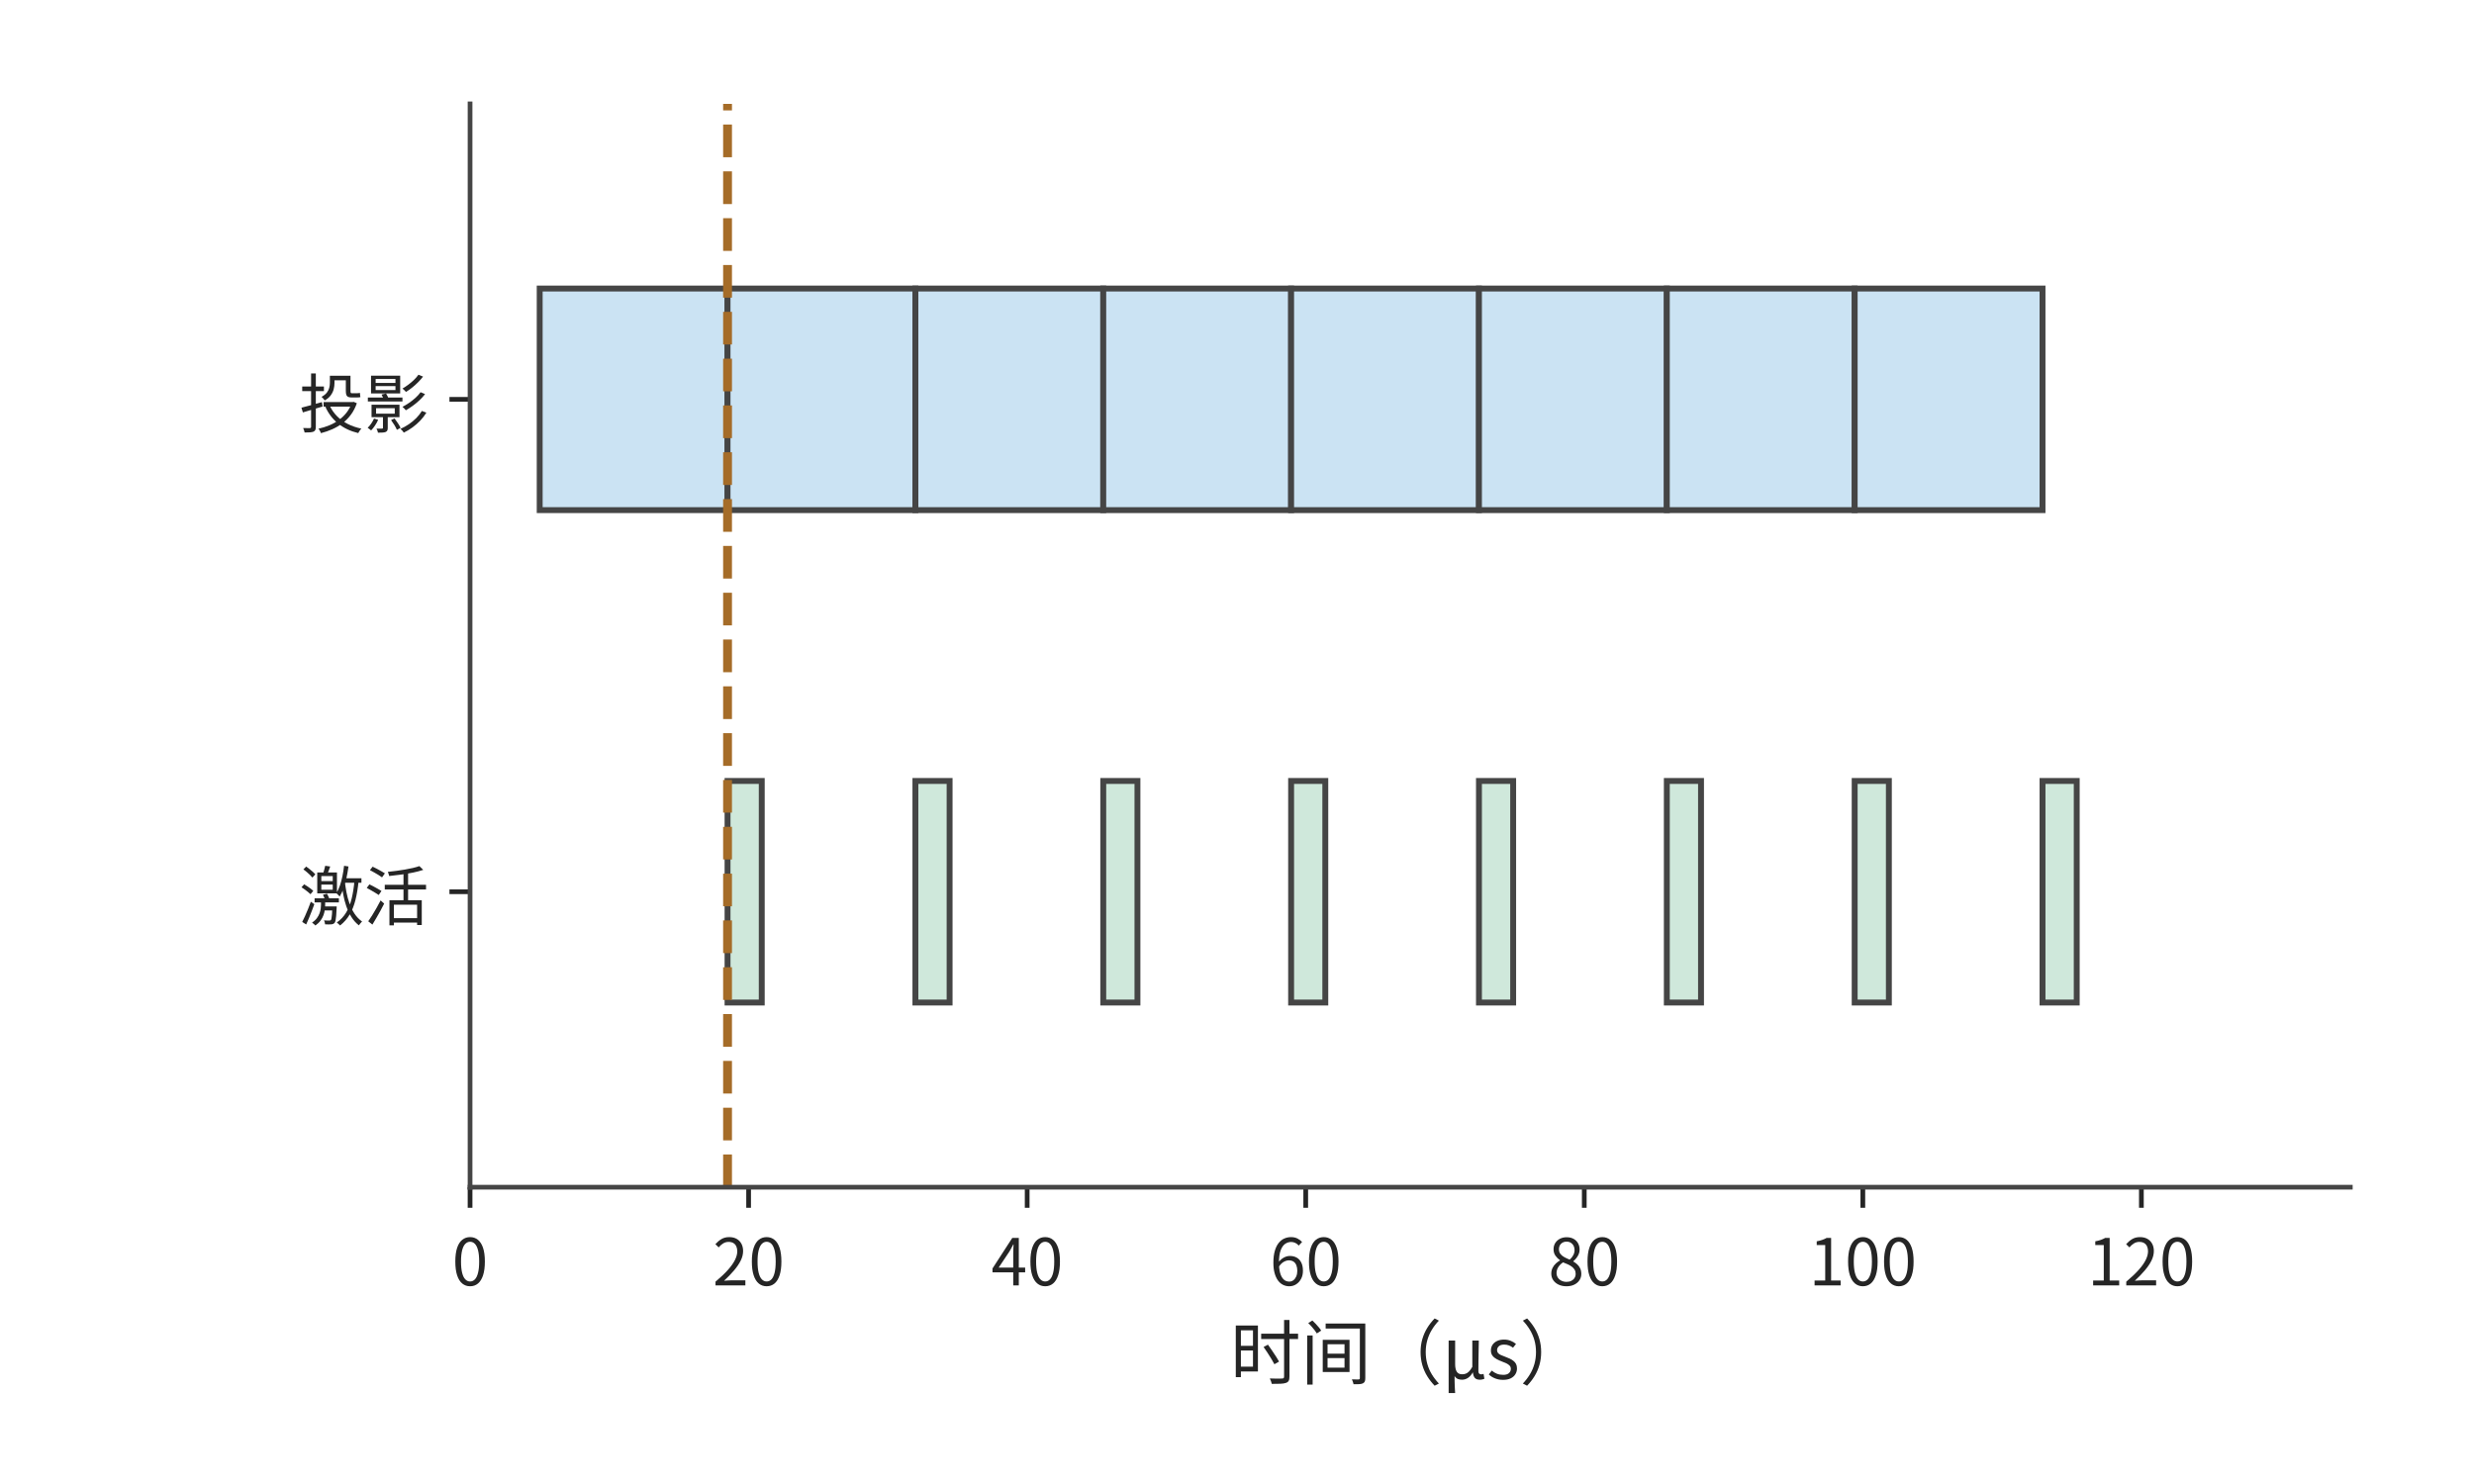
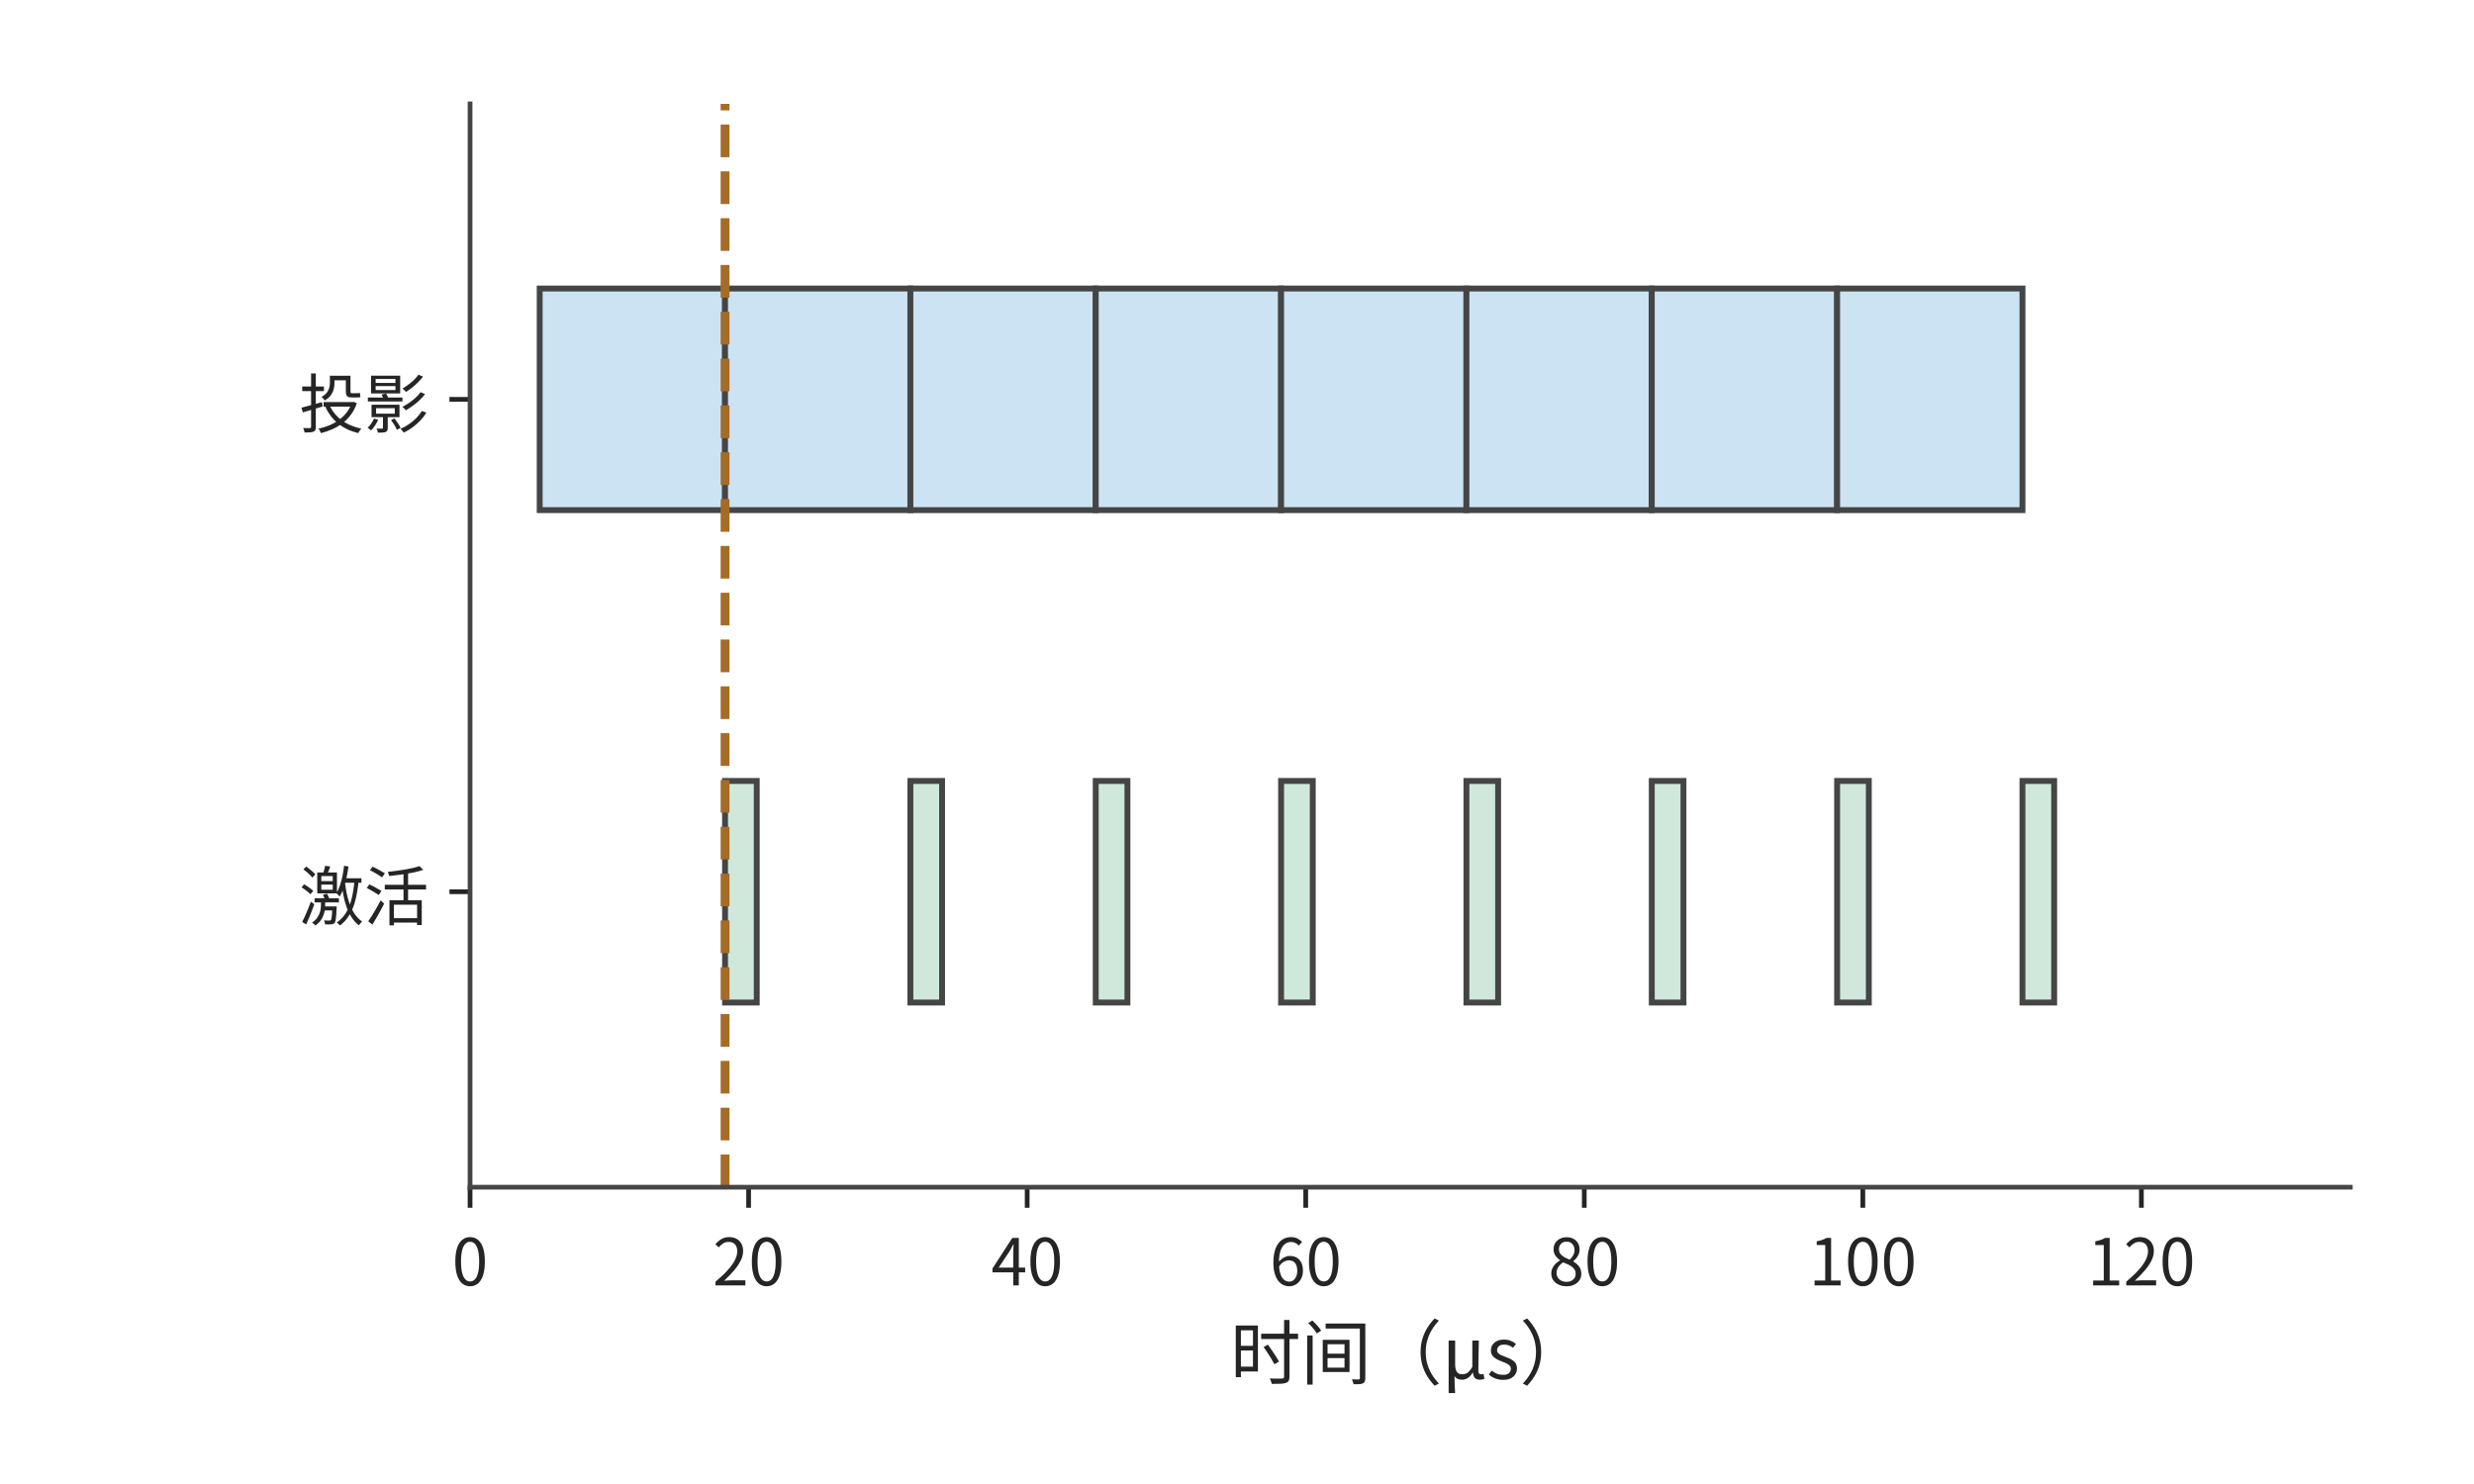
<svg xmlns="http://www.w3.org/2000/svg" xmlns:xlink="http://www.w3.org/1999/xlink" width="420pt" height="252pt" viewBox="0 0 420 252" version="1.1">
  <defs>
    <style type="text/css">*{stroke-linejoin: round; stroke-linecap: butt}</style>
  </defs>
  <g id="figure_1">
    <g id="patch_1">
      <path d="M 0 252  L 420 252  L 420 0  L 0 0  z " style="fill: #ffffff" />
    </g>
    <g id="axes_1">
      <g id="patch_2">
        <path d="M 79.8 201.6  L 399 201.6  L 399 17.64  L 79.8 17.64  z " style="fill: #ffffff" />
      </g>
      <g id="patch_3">
-         <path d="M 91.622 48.997  L 123.513 48.997  L 123.513 86.625  L 91.622 86.625  z " clip-path="url(#p5059a07117)" style="fill: #cbe3f3; stroke: #454545; stroke-linejoin: miter" />
+         <path d="M 91.622 48.997  L 123.088 48.997  L 123.088 86.625  L 91.622 86.625  z " clip-path="url(#p5059a07117)" style="fill: #cbe3f3; stroke: #454545; stroke-linejoin: miter" />
      </g>
      <g id="patch_4">
-         <path d="M 123.513 132.615  L 129.319 132.615  L 129.319 170.243  L 123.513 170.243  z " clip-path="url(#p5059a07117)" style="fill: #cfe8db; stroke: #454545; stroke-linejoin: miter" />
+         <path d="M 123.088 132.615  L 128.468 132.615  L 128.468 170.243  L 123.088 170.243  z " clip-path="url(#p5059a07117)" style="fill: #cfe8db; stroke: #454545; stroke-linejoin: miter" />
      </g>
      <g id="patch_5">
-         <path d="M 123.513 48.997  L 155.404 48.997  L 155.404 86.625  L 123.513 86.625  z " clip-path="url(#p5059a07117)" style="fill: #cbe3f3; stroke: #454545; stroke-linejoin: miter" />
+         <path d="M 123.088 48.997  L 154.553 48.997  L 154.553 86.625  L 123.088 86.625  z " clip-path="url(#p5059a07117)" style="fill: #cbe3f3; stroke: #454545; stroke-linejoin: miter" />
      </g>
      <g id="patch_6">
-         <path d="M 155.404 132.615  L 161.21 132.615  L 161.21 170.243  L 155.404 170.243  z " clip-path="url(#p5059a07117)" style="fill: #cfe8db; stroke: #454545; stroke-linejoin: miter" />
+         <path d="M 154.553 132.615  L 159.933 132.615  L 159.933 170.243  L 154.553 170.243  z " clip-path="url(#p5059a07117)" style="fill: #cfe8db; stroke: #454545; stroke-linejoin: miter" />
      </g>
      <g id="patch_7">
-         <path d="M 155.404 48.997  L 187.295 48.997  L 187.295 86.625  L 155.404 86.625  z " clip-path="url(#p5059a07117)" style="fill: #cbe3f3; stroke: #454545; stroke-linejoin: miter" />
+         <path d="M 154.553 48.997  L 186.018 48.997  L 186.018 86.625  L 154.553 86.625  z " clip-path="url(#p5059a07117)" style="fill: #cbe3f3; stroke: #454545; stroke-linejoin: miter" />
      </g>
      <g id="patch_8">
-         <path d="M 187.295 132.615  L 193.101 132.615  L 193.101 170.243  L 187.295 170.243  z " clip-path="url(#p5059a07117)" style="fill: #cfe8db; stroke: #454545; stroke-linejoin: miter" />
+         <path d="M 186.018 132.615  L 191.398 132.615  L 191.398 170.243  L 186.018 170.243  z " clip-path="url(#p5059a07117)" style="fill: #cfe8db; stroke: #454545; stroke-linejoin: miter" />
      </g>
      <g id="patch_9">
-         <path d="M 187.295 48.997  L 219.186 48.997  L 219.186 86.625  L 187.295 86.625  z " clip-path="url(#p5059a07117)" style="fill: #cbe3f3; stroke: #454545; stroke-linejoin: miter" />
+         <path d="M 186.018 48.997  L 217.484 48.997  L 217.484 86.625  L 186.018 86.625  z " clip-path="url(#p5059a07117)" style="fill: #cbe3f3; stroke: #454545; stroke-linejoin: miter" />
      </g>
      <g id="patch_10">
-         <path d="M 219.186 132.615  L 224.992 132.615  L 224.992 170.243  L 219.186 170.243  z " clip-path="url(#p5059a07117)" style="fill: #cfe8db; stroke: #454545; stroke-linejoin: miter" />
+         <path d="M 217.484 132.615  L 222.864 132.615  L 222.864 170.243  L 217.484 170.243  z " clip-path="url(#p5059a07117)" style="fill: #cfe8db; stroke: #454545; stroke-linejoin: miter" />
      </g>
      <g id="patch_11">
-         <path d="M 219.186 48.997  L 251.077 48.997  L 251.077 86.625  L 219.186 86.625  z " clip-path="url(#p5059a07117)" style="fill: #cbe3f3; stroke: #454545; stroke-linejoin: miter" />
+         <path d="M 217.484 48.997  L 248.949 48.997  L 248.949 86.625  L 217.484 86.625  z " clip-path="url(#p5059a07117)" style="fill: #cbe3f3; stroke: #454545; stroke-linejoin: miter" />
      </g>
      <g id="patch_12">
-         <path d="M 251.077 132.615  L 256.883 132.615  L 256.883 170.243  L 251.077 170.243  z " clip-path="url(#p5059a07117)" style="fill: #cfe8db; stroke: #454545; stroke-linejoin: miter" />
+         <path d="M 248.949 132.615  L 254.329 132.615  L 254.329 170.243  L 248.949 170.243  z " clip-path="url(#p5059a07117)" style="fill: #cfe8db; stroke: #454545; stroke-linejoin: miter" />
      </g>
      <g id="patch_13">
-         <path d="M 251.077 48.997  L 282.968 48.997  L 282.968 86.625  L 251.077 86.625  z " clip-path="url(#p5059a07117)" style="fill: #cbe3f3; stroke: #454545; stroke-linejoin: miter" />
+         <path d="M 248.949 48.997  L 280.414 48.997  L 280.414 86.625  L 248.949 86.625  z " clip-path="url(#p5059a07117)" style="fill: #cbe3f3; stroke: #454545; stroke-linejoin: miter" />
      </g>
      <g id="patch_14">
-         <path d="M 282.968 132.615  L 288.774 132.615  L 288.774 170.243  L 282.968 170.243  z " clip-path="url(#p5059a07117)" style="fill: #cfe8db; stroke: #454545; stroke-linejoin: miter" />
+         <path d="M 280.414 132.615  L 285.794 132.615  L 285.794 170.243  L 280.414 170.243  z " clip-path="url(#p5059a07117)" style="fill: #cfe8db; stroke: #454545; stroke-linejoin: miter" />
      </g>
      <g id="patch_15">
-         <path d="M 282.968 48.997  L 314.859 48.997  L 314.859 86.625  L 282.968 86.625  z " clip-path="url(#p5059a07117)" style="fill: #cbe3f3; stroke: #454545; stroke-linejoin: miter" />
+         <path d="M 280.414 48.997  L 311.88 48.997  L 311.88 86.625  L 280.414 86.625  z " clip-path="url(#p5059a07117)" style="fill: #cbe3f3; stroke: #454545; stroke-linejoin: miter" />
      </g>
      <g id="patch_16">
-         <path d="M 314.859 132.615  L 320.665 132.615  L 320.665 170.243  L 314.859 170.243  z " clip-path="url(#p5059a07117)" style="fill: #cfe8db; stroke: #454545; stroke-linejoin: miter" />
+         <path d="M 311.88 132.615  L 317.26 132.615  L 317.26 170.243  L 311.88 170.243  z " clip-path="url(#p5059a07117)" style="fill: #cfe8db; stroke: #454545; stroke-linejoin: miter" />
      </g>
      <g id="patch_17">
-         <path d="M 314.859 48.997  L 346.75 48.997  L 346.75 86.625  L 314.859 86.625  z " clip-path="url(#p5059a07117)" style="fill: #cbe3f3; stroke: #454545; stroke-linejoin: miter" />
+         <path d="M 311.88 48.997  L 343.345 48.997  L 343.345 86.625  L 311.88 86.625  z " clip-path="url(#p5059a07117)" style="fill: #cbe3f3; stroke: #454545; stroke-linejoin: miter" />
      </g>
      <g id="patch_18">
-         <path d="M 346.75 132.615  L 352.556 132.615  L 352.556 170.243  L 346.75 170.243  z " clip-path="url(#p5059a07117)" style="fill: #cfe8db; stroke: #454545; stroke-linejoin: miter" />
+         <path d="M 343.345 132.615  L 348.725 132.615  L 348.725 170.243  L 343.345 170.243  z " clip-path="url(#p5059a07117)" style="fill: #cfe8db; stroke: #454545; stroke-linejoin: miter" />
      </g>
      <g id="matplotlib.axis_1">
        <g id="xtick_1">
          <g id="line2d_1">
            <defs>
              <path id="m89619c9275" d="M 0 0  L 0 3.5  " style="stroke: #252525; stroke-width: 0.8" />
            </defs>
            <g>
              <use xlink:href="#m89619c9275" x="79.8" y="201.6" style="fill: #252525; stroke: #252525; stroke-width: 0.8" />
            </g>
          </g>
          <g id="text_1">
            <g style="fill: #252525" transform="translate(76.7475 218.28) scale(0.11 -0.11)">
              <defs>
                <path id="SourceHanSansCN-Regular-11" d="M 1779 -83  Q 1338 -83 1008 185  Q 678 454 499 998  Q 320 1542 320 2362  Q 320 3181 499 3715  Q 678 4250 1008 4512  Q 1338 4774 1779 4774  Q 2227 4774 2553 4508  Q 2880 4243 3059 3712  Q 3238 3181 3238 2362  Q 3238 1542 3059 998  Q 2880 454 2553 185  Q 2227 -83 1779 -83  z M 1779 390  Q 2048 390 2249 595  Q 2451 800 2563 1238  Q 2675 1677 2675 2362  Q 2675 3046 2563 3478  Q 2451 3910 2249 4112  Q 2048 4314 1779 4314  Q 1517 4314 1312 4112  Q 1107 3910 995 3478  Q 883 3046 883 2362  Q 883 1677 995 1238  Q 1107 800 1312 595  Q 1517 390 1779 390  z " transform="scale(0.015625)" />
              </defs>
              <use xlink:href="#SourceHanSansCN-Regular-11" />
            </g>
          </g>
        </g>
        <g id="xtick_2">
          <g id="line2d_2">
            <g>
              <use xlink:href="#m89619c9275" x="127.089" y="201.6" style="fill: #252525; stroke: #252525; stroke-width: 0.8" />
            </g>
          </g>
          <g id="text_2">
            <g style="fill: #252525" transform="translate(120.9839 218.28) scale(0.11 -0.11)">
              <defs>
                <path id="SourceHanSansCN-Regular-13" d="M 282 0  L 282 371  Q 1030 998 1504 1529  Q 1978 2061 2205 2518  Q 2432 2976 2432 3373  Q 2432 3642 2339 3853  Q 2246 4064 2054 4182  Q 1862 4301 1568 4301  Q 1280 4301 1033 4147  Q 787 3994 595 3757  L 269 4077  Q 550 4390 873 4582  Q 1197 4774 1638 4774  Q 2061 4774 2365 4604  Q 2669 4435 2838 4124  Q 3008 3814 3008 3398  Q 3008 2925 2768 2445  Q 2528 1965 2105 1472  Q 1683 979 1126 461  Q 1312 474 1517 490  Q 1722 506 1894 506  L 3232 506  L 3232 0  L 282 0  z " transform="scale(0.015625)" />
              </defs>
              <use xlink:href="#SourceHanSansCN-Regular-13" />
              <use xlink:href="#SourceHanSansCN-Regular-11" transform="translate(55.5 0)" />
            </g>
          </g>
        </g>
        <g id="xtick_3">
          <g id="line2d_3">
            <g>
              <use xlink:href="#m89619c9275" x="174.378" y="201.6" style="fill: #252525; stroke: #252525; stroke-width: 0.8" />
            </g>
          </g>
          <g id="text_3">
            <g style="fill: #252525" transform="translate(168.2728 218.28) scale(0.11 -0.11)">
              <defs>
                <path id="SourceHanSansCN-Regular-15" d="M 2176 0  L 2176 3200  Q 2176 3373 2189 3622  Q 2202 3872 2208 4051  L 2182 4051  Q 2093 3885 2000 3709  Q 1907 3533 1805 3360  L 736 1760  L 3354 1760  L 3354 1293  L 128 1293  L 128 1677  L 2080 4691  L 2726 4691  L 2726 0  L 2176 0  z " transform="scale(0.015625)" />
              </defs>
              <use xlink:href="#SourceHanSansCN-Regular-15" />
              <use xlink:href="#SourceHanSansCN-Regular-11" transform="translate(55.5 0)" />
            </g>
          </g>
        </g>
        <g id="xtick_4">
          <g id="line2d_4">
            <g>
              <use xlink:href="#m89619c9275" x="221.667" y="201.6" style="fill: #252525; stroke: #252525; stroke-width: 0.8" />
            </g>
          </g>
          <g id="text_4">
            <g style="fill: #252525" transform="translate(215.5617 218.28) scale(0.11 -0.11)">
              <defs>
                <path id="SourceHanSansCN-Regular-17" d="M 1926 -83  Q 1594 -83 1306 61  Q 1018 205 806 496  Q 595 787 476 1222  Q 358 1658 358 2240  Q 358 2925 499 3411  Q 640 3898 883 4198  Q 1126 4499 1440 4636  Q 1754 4774 2093 4774  Q 2458 4774 2726 4640  Q 2995 4506 3194 4294  L 2861 3936  Q 2726 4102 2528 4198  Q 2330 4294 2118 4294  Q 1786 4294 1510 4099  Q 1235 3904 1072 3456  Q 909 3008 909 2240  Q 909 1638 1027 1222  Q 1146 806 1373 592  Q 1600 378 1926 378  Q 2157 378 2333 512  Q 2509 646 2614 886  Q 2720 1126 2720 1440  Q 2720 1760 2627 1993  Q 2534 2227 2348 2352  Q 2163 2477 1875 2477  Q 1651 2477 1388 2333  Q 1126 2189 890 1837  L 870 2298  Q 1018 2490 1197 2627  Q 1376 2765 1577 2838  Q 1779 2912 1971 2912  Q 2368 2912 2659 2749  Q 2950 2586 3113 2259  Q 3277 1933 3277 1440  Q 3277 986 3091 643  Q 2906 301 2602 109  Q 2298 -83 1926 -83  z " transform="scale(0.015625)" />
              </defs>
              <use xlink:href="#SourceHanSansCN-Regular-17" />
              <use xlink:href="#SourceHanSansCN-Regular-11" transform="translate(55.5 0)" />
            </g>
          </g>
        </g>
        <g id="xtick_5">
          <g id="line2d_5">
            <g>
              <use xlink:href="#m89619c9275" x="268.956" y="201.6" style="fill: #252525; stroke: #252525; stroke-width: 0.8" />
            </g>
          </g>
          <g id="text_5">
            <g style="fill: #252525" transform="translate(262.8506 218.28) scale(0.11 -0.11)">
              <defs>
                <path id="SourceHanSansCN-Regular-19" d="M 1792 -83  Q 1357 -83 1017 77  Q 678 237 486 518  Q 294 800 294 1165  Q 294 1478 419 1731  Q 544 1984 742 2166  Q 941 2349 1152 2464  L 1152 2490  Q 896 2669 707 2934  Q 518 3200 518 3571  Q 518 3930 688 4195  Q 858 4461 1149 4611  Q 1440 4762 1805 4762  Q 2208 4762 2496 4602  Q 2784 4442 2937 4166  Q 3091 3891 3091 3526  Q 3091 3283 2992 3065  Q 2893 2848 2752 2678  Q 2611 2509 2470 2394  L 2470 2362  Q 2675 2246 2854 2083  Q 3034 1920 3146 1686  Q 3258 1453 3258 1126  Q 3258 794 3075 515  Q 2893 237 2563 77  Q 2234 -83 1792 -83  z M 2112 2547  Q 2349 2758 2470 2998  Q 2592 3238 2592 3494  Q 2592 3731 2499 3916  Q 2406 4102 2227 4214  Q 2048 4326 1798 4326  Q 1472 4326 1261 4121  Q 1050 3917 1050 3571  Q 1050 3296 1200 3107  Q 1350 2918 1593 2787  Q 1837 2656 2112 2547  z M 1798 352  Q 2074 352 2275 454  Q 2477 557 2589 736  Q 2701 915 2701 1146  Q 2701 1382 2598 1552  Q 2496 1722 2326 1850  Q 2157 1978 1933 2080  Q 1709 2182 1459 2278  Q 1178 2099 995 1827  Q 813 1555 813 1216  Q 813 973 941 774  Q 1069 576 1296 464  Q 1523 352 1798 352  z " transform="scale(0.015625)" />
              </defs>
              <use xlink:href="#SourceHanSansCN-Regular-19" />
              <use xlink:href="#SourceHanSansCN-Regular-11" transform="translate(55.5 0)" />
            </g>
          </g>
        </g>
        <g id="xtick_6">
          <g id="line2d_6">
            <g>
              <use xlink:href="#m89619c9275" x="316.244" y="201.6" style="fill: #252525; stroke: #252525; stroke-width: 0.8" />
            </g>
          </g>
          <g id="text_6">
            <g style="fill: #252525" transform="translate(307.0869 218.28) scale(0.11 -0.11)">
              <defs>
                <path id="SourceHanSansCN-Regular-12" d="M 563 0  L 563 486  L 1613 486  L 1613 3987  L 774 3987  L 774 4358  Q 1088 4416 1321 4499  Q 1555 4582 1747 4691  L 2195 4691  L 2195 486  L 3136 486  L 3136 0  L 563 0  z " transform="scale(0.015625)" />
              </defs>
              <use xlink:href="#SourceHanSansCN-Regular-12" />
              <use xlink:href="#SourceHanSansCN-Regular-11" transform="translate(55.5 0)" />
              <use xlink:href="#SourceHanSansCN-Regular-11" transform="translate(111 0)" />
            </g>
          </g>
        </g>
        <g id="xtick_7">
          <g id="line2d_7">
            <g>
              <use xlink:href="#m89619c9275" x="363.533" y="201.6" style="fill: #252525; stroke: #252525; stroke-width: 0.8" />
            </g>
          </g>
          <g id="text_7">
            <g style="fill: #252525" transform="translate(354.3758 218.28) scale(0.11 -0.11)">
              <use xlink:href="#SourceHanSansCN-Regular-12" />
              <use xlink:href="#SourceHanSansCN-Regular-13" transform="translate(55.5 0)" />
              <use xlink:href="#SourceHanSansCN-Regular-11" transform="translate(111 0)" />
            </g>
          </g>
        </g>
        <g id="text_8">
          <g style="fill: #252525" transform="translate(208.8244 234.16) scale(0.12 -0.12)">
            <defs>
              <path id="SourceHanSansCN-Regular-3a20" d="M 2522 4838  L 2522 678  L 755 678  L 755 1114  L 2074 1114  L 2074 4403  L 755 4403  L 755 4838  L 2522 4838  z M 2240 3002  L 2240 2573  L 774 2573  L 774 3002  L 2240 3002  z M 979 4838  L 979 160  L 518 160  L 518 4838  L 979 4838  z M 6157 4096  L 6157 3616  L 2816 3616  L 2816 4096  L 6157 4096  z M 5376 211  Q 5376 -51 5302 -176  Q 5229 -301 5056 -358  Q 4883 -422 4569 -435  Q 4256 -448 3776 -448  Q 3757 -346 3705 -202  Q 3654 -58 3597 45  Q 3853 38 4080 32  Q 4307 26 4473 29  Q 4640 32 4710 38  Q 4806 38 4848 76  Q 4890 115 4890 211  L 4890 5344  L 5376 5344  L 5376 211  z M 3430 3104  Q 3603 2861 3795 2579  Q 3987 2298 4156 2035  Q 4326 1773 4435 1574  L 4013 1331  Q 3910 1530 3747 1802  Q 3584 2074 3395 2362  Q 3206 2650 3034 2893  L 3430 3104  z " transform="scale(0.015625)" />
              <path id="SourceHanSansCN-Regular-69f3" d="M 1075 3936  L 1075 -512  L 582 -512  L 582 3936  L 1075 3936  z M 1050 5293  Q 1197 5158 1350 4995  Q 1504 4832 1638 4672  Q 1773 4512 1850 4378  L 1453 4122  Q 1376 4256 1251 4419  Q 1126 4582 976 4752  Q 826 4922 678 5062  L 1050 5293  z M 5619 5018  L 5619 4563  L 2253 4563  L 2253 5018  L 5619 5018  z M 5843 70  Q 5843 -128 5795 -233  Q 5747 -339 5619 -403  Q 5491 -461 5283 -473  Q 5075 -486 4781 -480  Q 4762 -397 4720 -262  Q 4678 -128 4627 -38  Q 4832 -45 5005 -45  Q 5178 -45 5242 -45  Q 5306 -38 5328 -12  Q 5350 13 5350 70  L 5350 5018  L 5843 5018  L 5843 70  z M 2426 1024  L 3962 1024  L 3962 1888  L 2426 1888  L 2426 1024  z M 2426 2291  L 3962 2291  L 3962 3142  L 2426 3142  L 2426 2291  z M 4416 3546  L 4416 627  L 1990 627  L 1990 3546  L 4416 3546  z " transform="scale(0.015625)" />
              <path id="SourceHanSansCN-Regular-7463" d="M 4448 2432  Q 4448 3059 4605 3603  Q 4762 4147 5050 4617  Q 5338 5088 5722 5478  L 6106 5280  Q 5741 4902 5472 4457  Q 5203 4013 5059 3510  Q 4915 3008 4915 2432  Q 4915 1862 5059 1356  Q 5203 851 5472 409  Q 5741 -32 6106 -416  L 5722 -614  Q 5338 -218 5050 249  Q 4762 717 4605 1264  Q 4448 1811 4448 2432  z " transform="scale(0.015625)" />
              <path id="SourceHanSansCN-Regular-124" d="M 589 -1280  L 589 3475  L 1178 3475  L 1178 1344  Q 1178 890 1325 656  Q 1472 422 1811 422  Q 1971 422 2121 470  Q 2272 518 2422 665  Q 2573 813 2733 1094  L 2733 3475  L 3322 3475  Q 3315 3008 3305 2525  Q 3296 2042 3289 1578  Q 3283 1114 3283 698  Q 3283 550 3353 483  Q 3424 416 3533 416  Q 3584 416 3635 425  Q 3686 435 3750 461  L 3827 13  Q 3744 -19 3648 -44  Q 3552 -70 3411 -70  Q 3110 -70 2966 86  Q 2822 243 2784 589  L 2771 589  Q 2586 256 2336 93  Q 2086 -70 1805 -70  Q 1594 -70 1424 -3  Q 1254 64 1126 262  Q 1126 6 1129 -189  Q 1133 -384 1139 -557  Q 1146 -730 1155 -902  Q 1165 -1075 1178 -1280  L 589 -1280  z " transform="scale(0.015625)" />
              <path id="SourceHanSansCN-Regular-54" d="M 1498 -83  Q 1114 -83 778 48  Q 442 179 205 410  L 474 755  Q 698 570 944 470  Q 1190 371 1517 371  Q 1862 371 2032 528  Q 2202 685 2202 915  Q 2202 1094 2086 1212  Q 1971 1331 1795 1414  Q 1619 1498 1421 1568  Q 1165 1664 928 1789  Q 691 1914 544 2102  Q 397 2291 397 2579  Q 397 2861 537 3081  Q 678 3302 947 3433  Q 1216 3565 1594 3565  Q 1914 3565 2192 3453  Q 2470 3341 2669 3168  L 2400 2829  Q 2221 2963 2025 3036  Q 1830 3110 1600 3110  Q 1267 3110 1110 2956  Q 954 2803 954 2605  Q 954 2451 1050 2342  Q 1146 2234 1315 2160  Q 1485 2086 1690 2010  Q 1901 1933 2089 1846  Q 2278 1760 2432 1641  Q 2586 1523 2672 1356  Q 2758 1190 2758 947  Q 2758 666 2614 429  Q 2470 192 2192 54  Q 1914 -83 1498 -83  z " transform="scale(0.015625)" />
              <path id="SourceHanSansCN-Regular-7464" d="M 1952 2432  Q 1952 1811 1795 1264  Q 1638 717 1350 249  Q 1062 -218 678 -614  L 294 -416  Q 659 -32 928 409  Q 1197 851 1341 1356  Q 1485 1862 1485 2432  Q 1485 3008 1341 3510  Q 1197 4013 928 4457  Q 659 4902 294 5280  L 678 5478  Q 1062 5088 1350 4617  Q 1638 4147 1795 3603  Q 1952 3059 1952 2432  z " transform="scale(0.015625)" />
            </defs>
            <use xlink:href="#SourceHanSansCN-Regular-3a20" />
            <use xlink:href="#SourceHanSansCN-Regular-69f3" transform="translate(100 0)" />
            <use xlink:href="#SourceHanSansCN-Regular-7463" transform="translate(200 0)" />
            <use xlink:href="#SourceHanSansCN-Regular-124" transform="translate(300 0)" />
            <use xlink:href="#SourceHanSansCN-Regular-54" transform="translate(362.7969 0)" />
            <use xlink:href="#SourceHanSansCN-Regular-7464" transform="translate(409.5938 0)" />
          </g>
        </g>
      </g>
      <g id="matplotlib.axis_2">
        <g id="ytick_1">
          <g id="line2d_8">
            <defs>
              <path id="m3b179fadd0" d="M 0 0  L -3.5 0  " style="stroke: #252525; stroke-width: 0.8" />
            </defs>
            <g>
              <use xlink:href="#m3b179fadd0" x="79.8" y="67.811" style="fill: #252525; stroke: #252525; stroke-width: 0.8" />
            </g>
          </g>
          <g id="text_9">
            <g style="fill: #252525" transform="translate(50.8 72.65091) scale(0.11 -0.11)">
              <defs>
                <path id="SourceHanSansCN-Regular-36c4" d="M 218 1990  Q 608 2086 1145 2236  Q 1683 2387 2240 2541  L 2304 2106  Q 1792 1952 1283 1801  Q 774 1651 358 1523  L 218 1990  z M 2438 4083  L 2438 3629  L 294 3629  L 294 4083  L 2438 4083  z M 1638 96  Q 1638 -102 1587 -211  Q 1536 -320 1408 -378  Q 1280 -429 1069 -445  Q 858 -461 531 -461  Q 518 -371 476 -243  Q 435 -115 384 -19  Q 608 -26 797 -26  Q 986 -26 1043 -26  Q 1114 -19 1142 6  Q 1171 32 1171 96  L 1171 5376  L 1638 5376  L 1638 96  z M 4826 5146  L 4826 4698  L 3149 4698  L 3149 5146  L 4826 5146  z M 5357 2547  L 5357 2099  L 2406 2099  L 2406 2547  L 5357 2547  z M 5286 2547  L 5376 2566  L 5690 2432  Q 5472 1798 5113 1312  Q 4755 826 4288 467  Q 3821 109 3273 -134  Q 2726 -378 2144 -525  Q 2125 -454 2083 -374  Q 2042 -294 1994 -214  Q 1946 -134 1901 -83  Q 2445 32 2960 243  Q 3475 454 3913 771  Q 4352 1088 4681 1513  Q 5011 1939 5190 2470  L 5190 2547  L 5286 2547  z M 3002 2221  Q 3258 1638 3709 1174  Q 4160 710 4774 393  Q 5389 77 6138 -77  Q 6086 -128 6025 -208  Q 5965 -288 5913 -371  Q 5862 -454 5830 -518  Q 4672 -243 3853 416  Q 3034 1075 2586 2067  L 3002 2221  z M 3482 4429  Q 3482 4134 3405 3824  Q 3328 3514 3120 3222  Q 2912 2931 2515 2707  Q 2483 2758 2428 2825  Q 2374 2893 2310 2960  Q 2246 3027 2202 3059  Q 2560 3258 2736 3491  Q 2912 3725 2969 3968  Q 3027 4211 3027 4442  L 3027 5146  L 3482 5146  L 3482 4429  z M 5062 3661  Q 5062 3526 5084 3472  Q 5107 3418 5178 3418  Q 5222 3418 5328 3418  Q 5434 3418 5536 3418  Q 5638 3418 5677 3418  Q 5754 3418 5843 3427  Q 5933 3437 5997 3450  Q 6003 3360 6012 3238  Q 6022 3117 6042 3034  Q 5978 3014 5882 3008  Q 5786 3002 5690 3002  Q 5638 3002 5523 3002  Q 5408 3002 5299 3002  Q 5190 3002 5152 3002  Q 4928 3002 4806 3069  Q 4685 3136 4643 3283  Q 4602 3430 4602 3674  L 4602 5146  L 5062 5146  L 5062 3661  z " transform="scale(0.015625)" />
                <path id="SourceHanSansCN-Regular-33a1" d="M 5830 5062  Q 5613 4781 5334 4499  Q 5056 4218 4749 3974  Q 4442 3731 4141 3546  Q 4077 3629 3981 3721  Q 3885 3814 3795 3878  Q 4070 4038 4368 4259  Q 4666 4480 4931 4736  Q 5197 4992 5376 5248  L 5830 5062  z M 6029 3334  Q 5792 3021 5478 2726  Q 5165 2432 4816 2179  Q 4467 1926 4128 1734  Q 4070 1811 3977 1910  Q 3885 2010 3795 2074  Q 4115 2240 4454 2470  Q 4794 2701 5091 2973  Q 5389 3245 5587 3520  L 6029 3334  z M 6157 1498  Q 5914 1094 5562 723  Q 5210 352 4794 48  Q 4378 -256 3930 -474  Q 3872 -384 3779 -278  Q 3686 -173 3597 -102  Q 4026 83 4429 358  Q 4832 634 5165 970  Q 5498 1306 5715 1670  L 6157 1498  z M 3795 2995  L 3795 2605  L 378 2605  L 378 2995  L 3795 2995  z M 1190 1402  L 3034 1402  L 3034 1939  L 1190 1939  L 1190 1402  z M 3501 2285  L 3501 1056  L 742 1056  L 742 2285  L 3501 2285  z M 3014 928  Q 3181 710 3353 448  Q 3526 186 3610 0  L 3245 -198  Q 3168 0 3001 272  Q 2835 544 2669 768  L 3014 928  z M 1146 3731  L 3104 3731  L 3104 4122  L 1146 4122  L 1146 3731  z M 1146 4435  L 3104 4435  L 3104 4826  L 1146 4826  L 1146 4435  z M 3571 5152  L 3571 3398  L 691 3398  L 691 5152  L 3571 5152  z M 2342 -6  Q 2342 -173 2300 -262  Q 2259 -352 2138 -410  Q 2022 -454 1836 -467  Q 1651 -480 1376 -480  Q 1363 -378 1321 -272  Q 1280 -166 1229 -77  Q 1427 -83 1577 -83  Q 1728 -83 1779 -77  Q 1837 -77 1853 -61  Q 1869 -45 1869 0  L 1869 1235  L 2342 1235  L 2342 -6  z M 1395 794  Q 1274 512 1082 224  Q 890 -64 698 -256  Q 666 -224 605 -176  Q 544 -128 477 -77  Q 410 -26 358 0  Q 550 186 713 426  Q 877 666 986 915  L 1395 794  z M 2176 3392  Q 2246 3277 2323 3129  Q 2400 2982 2438 2867  L 1971 2752  Q 1939 2861 1868 3014  Q 1798 3168 1728 3290  L 2176 3392  z " transform="scale(0.015625)" />
              </defs>
              <use xlink:href="#SourceHanSansCN-Regular-36c4" />
              <use xlink:href="#SourceHanSansCN-Regular-33a1" transform="translate(100 0)" />
            </g>
          </g>
        </g>
        <g id="ytick_2">
          <g id="line2d_9">
            <g>
              <use xlink:href="#m3b179fadd0" x="79.8" y="151.429" style="fill: #252525; stroke: #252525; stroke-width: 0.8" />
            </g>
          </g>
          <g id="text_10">
            <g style="fill: #252525" transform="translate(50.8 156.2691) scale(0.11 -0.11)">
              <defs>
                <path id="SourceHanSansCN-Regular-43de" d="M 2182 3014  L 3309 3014  L 3309 3526  L 2182 3526  L 2182 3014  z M 2182 3866  L 3309 3866  L 3309 4365  L 2182 4365  L 2182 3866  z M 3725 4723  L 3725 2656  L 1779 2656  L 1779 4723  L 3725 4723  z M 3917 2170  L 3917 1766  L 1517 1766  L 1517 2170  L 3917 2170  z M 6144 4147  L 6144 3706  L 4403 3706  L 4403 4147  L 6144 4147  z M 3437 1363  L 3437 966  L 2317 966  L 2317 1363  L 3437 1363  z M 3059 5312  Q 2982 5088 2899 4867  Q 2816 4646 2739 4486  L 2336 4557  Q 2400 4736 2464 4969  Q 2528 5203 2566 5382  L 3059 5312  z M 3699 1363  Q 3699 1363 3699 1296  Q 3699 1229 3693 1184  Q 3674 723 3648 428  Q 3622 134 3587 -26  Q 3552 -186 3494 -256  Q 3430 -326 3350 -361  Q 3270 -397 3162 -403  Q 3066 -410 2902 -413  Q 2739 -416 2554 -403  Q 2547 -314 2518 -202  Q 2490 -90 2438 -13  Q 2618 -26 2758 -29  Q 2899 -32 2957 -32  Q 3078 -32 3123 19  Q 3162 64 3187 198  Q 3213 333 3235 598  Q 3258 864 3270 1293  L 3270 1363  L 3699 1363  z M 5862 3859  Q 5760 2835 5555 2012  Q 5350 1190 4982 563  Q 4614 -64 4032 -518  Q 4000 -480 3942 -425  Q 3885 -371 3821 -316  Q 3757 -262 3706 -224  Q 4288 179 4640 774  Q 4992 1370 5181 2150  Q 5370 2931 5453 3891  L 5862 3859  z M 4499 3866  Q 4557 3341 4662 2777  Q 4768 2214 4960 1667  Q 5152 1120 5456 656  Q 5760 192 6208 -128  Q 6163 -166 6102 -236  Q 6042 -307 5984 -377  Q 5926 -448 5894 -506  Q 5446 -154 5142 339  Q 4838 832 4646 1392  Q 4454 1952 4352 2515  Q 4250 3078 4192 3584  L 4499 3866  z M 4864 5312  Q 4787 4736 4668 4192  Q 4550 3648 4384 3177  Q 4218 2707 3994 2342  Q 3962 2381 3901 2445  Q 3840 2509 3779 2569  Q 3718 2630 3667 2669  Q 3872 3002 4019 3430  Q 4166 3859 4268 4358  Q 4371 4858 4429 5382  L 4864 5312  z M 2560 1523  Q 2560 1306 2528 1050  Q 2496 794 2400 518  Q 2304 243 2112 -22  Q 1920 -288 1600 -518  Q 1542 -454 1446 -374  Q 1350 -294 1267 -237  Q 1568 -32 1744 208  Q 1920 448 2006 688  Q 2093 928 2121 1145  Q 2150 1363 2150 1536  L 2150 1920  L 2560 1920  L 2560 1523  z M 2746 2624  Q 2829 2477 2905 2297  Q 2982 2118 3027 1990  L 2605 1869  Q 2566 2003 2489 2188  Q 2413 2374 2342 2522  L 2746 2624  z M 685 5306  Q 838 5197 1014 5059  Q 1190 4922 1344 4784  Q 1498 4646 1594 4538  L 1299 4218  Q 1203 4339 1056 4483  Q 909 4627 736 4771  Q 563 4915 410 5030  L 685 5306  z M 486 3552  Q 646 3462 812 3347  Q 979 3232 1136 3117  Q 1293 3002 1389 2906  L 1114 2573  Q 1018 2669 867 2790  Q 717 2912 547 3037  Q 378 3162 224 3258  L 486 3552  z M 294 -166  Q 416 77 569 409  Q 723 742 870 1113  Q 1018 1485 1146 1830  L 1491 1587  Q 1376 1261 1238 909  Q 1101 557 960 214  Q 819 -128 685 -416  L 294 -166  z " transform="scale(0.015625)" />
                <path id="SourceHanSansCN-Regular-415f" d="M 5702 1978  L 5702 -474  L 5242 -474  L 5242 1536  L 2950 1536  L 2950 -506  L 2509 -506  L 2509 1978  L 5702 1978  z M 5850 4979  Q 5408 4826 4841 4710  Q 4275 4595 3664 4512  Q 3053 4429 2483 4371  Q 2470 4454 2428 4576  Q 2387 4698 2349 4781  Q 2758 4819 3196 4880  Q 3635 4941 4054 5011  Q 4474 5082 4835 5168  Q 5197 5254 5466 5350  L 5850 4979  z M 4352 4800  L 4352 1722  L 3898 1722  L 3898 4800  L 4352 4800  z M 6125 3501  L 6125 3040  L 2048 3040  L 2048 3501  L 6125 3501  z M 5453 205  L 5453 -230  L 2816 -230  L 2816 205  L 5453 205  z M 851 5293  Q 1050 5203 1277 5081  Q 1504 4960 1715 4841  Q 1926 4723 2061 4634  L 1779 4237  Q 1651 4339 1443 4464  Q 1235 4589 1008 4720  Q 781 4851 582 4954  L 851 5293  z M 531 3546  Q 723 3456 947 3334  Q 1171 3213 1379 3097  Q 1587 2982 1722 2893  L 1453 2496  Q 1325 2586 1120 2707  Q 915 2829 691 2960  Q 467 3091 269 3194  L 531 3546  z M 416 -102  Q 589 141 803 483  Q 1018 826 1235 1213  Q 1453 1600 1638 1958  L 1990 1645  Q 1824 1306 1622 941  Q 1421 576 1216 224  Q 1011 -128 826 -429  L 416 -102  z " transform="scale(0.015625)" />
              </defs>
              <use xlink:href="#SourceHanSansCN-Regular-43de" />
              <use xlink:href="#SourceHanSansCN-Regular-415f" transform="translate(100 0)" />
            </g>
          </g>
        </g>
      </g>
      <g id="line2d_10">
-         <path d="M 123.513 201.6  L 123.513 17.64  " clip-path="url(#p5059a07117)" style="fill: none; stroke-dasharray: 5.55,2.4; stroke-dashoffset: 0; stroke: #a56c28; stroke-width: 1.5" />
+         <path d="M 123.088 201.6  L 123.088 17.64  " clip-path="url(#p5059a07117)" style="fill: none; stroke-dasharray: 5.55,2.4; stroke-dashoffset: 0; stroke: #a56c28; stroke-width: 1.5" />
      </g>
      <g id="patch_19">
        <path d="M 79.8 201.6  L 79.8 17.64  " style="fill: none; stroke: #454545; stroke-width: 0.8; stroke-linejoin: miter; stroke-linecap: square" />
      </g>
      <g id="patch_20">
        <path d="M 79.8 201.6  L 399 201.6  " style="fill: none; stroke: #454545; stroke-width: 0.8; stroke-linejoin: miter; stroke-linecap: square" />
      </g>
    </g>
  </g>
  <defs>
    <clipPath id="p5059a07117">
      <rect x="79.8" y="17.64" width="319.2" height="183.96" />
    </clipPath>
  </defs>
</svg>
